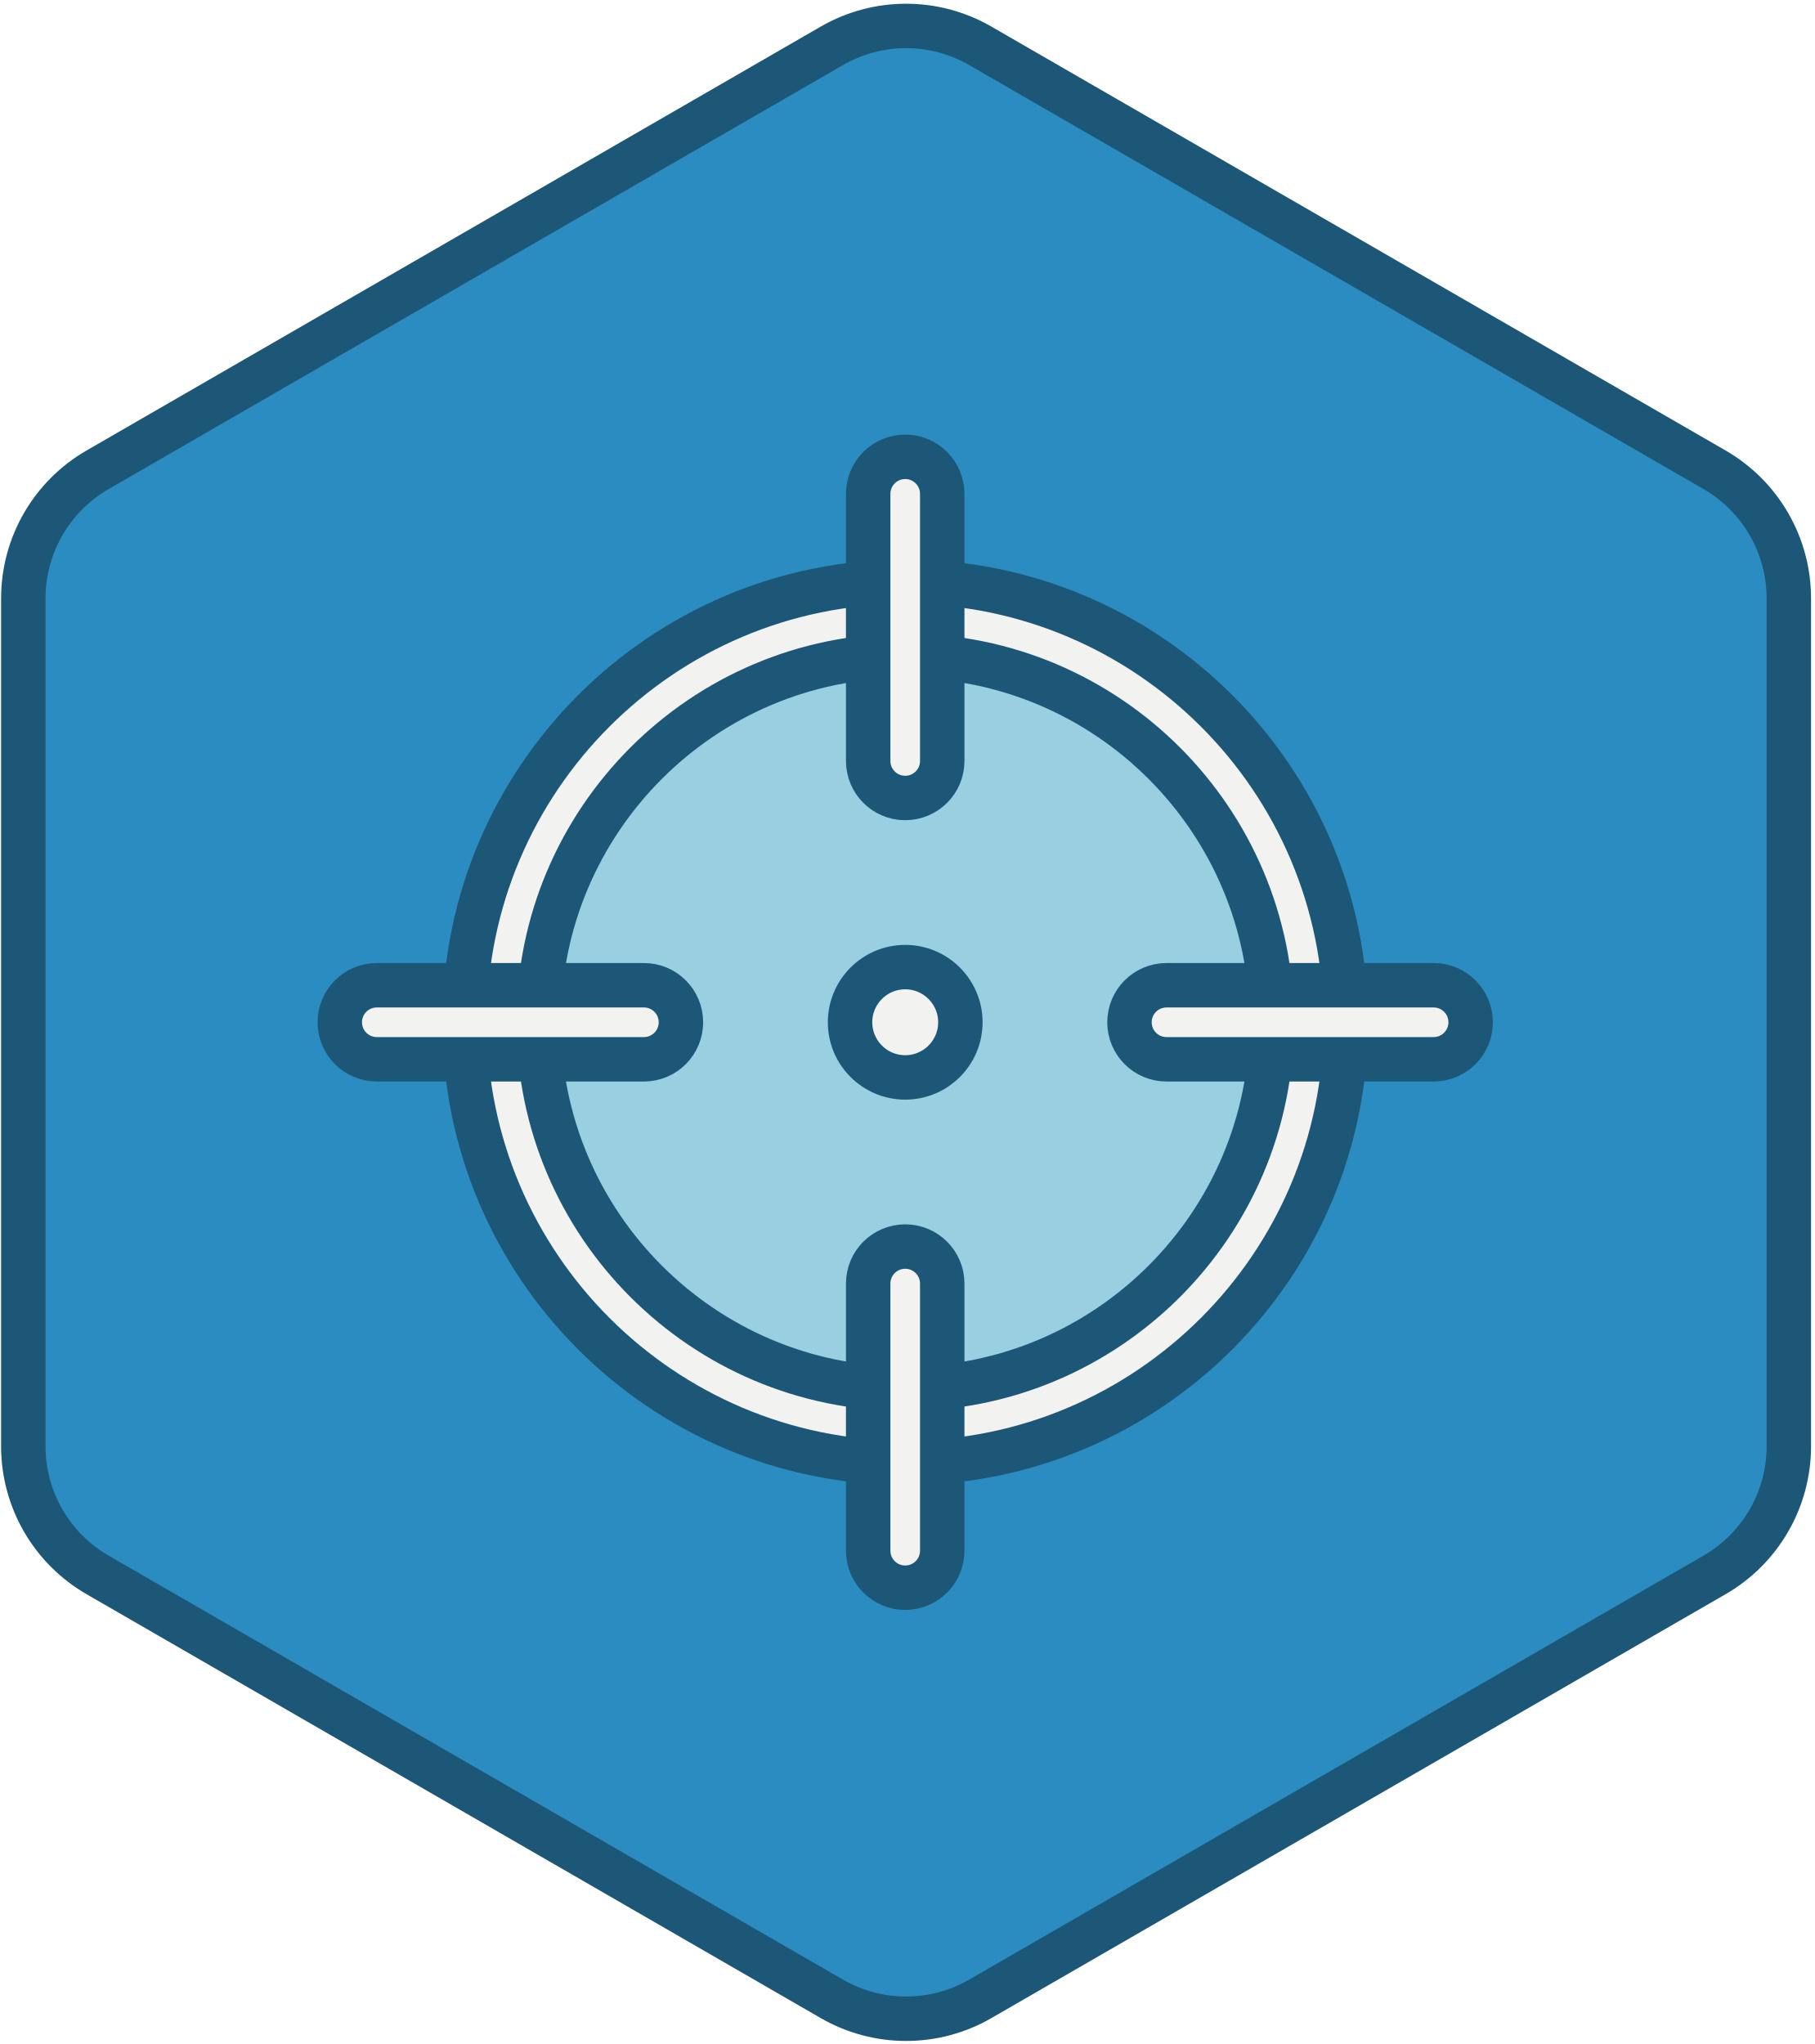
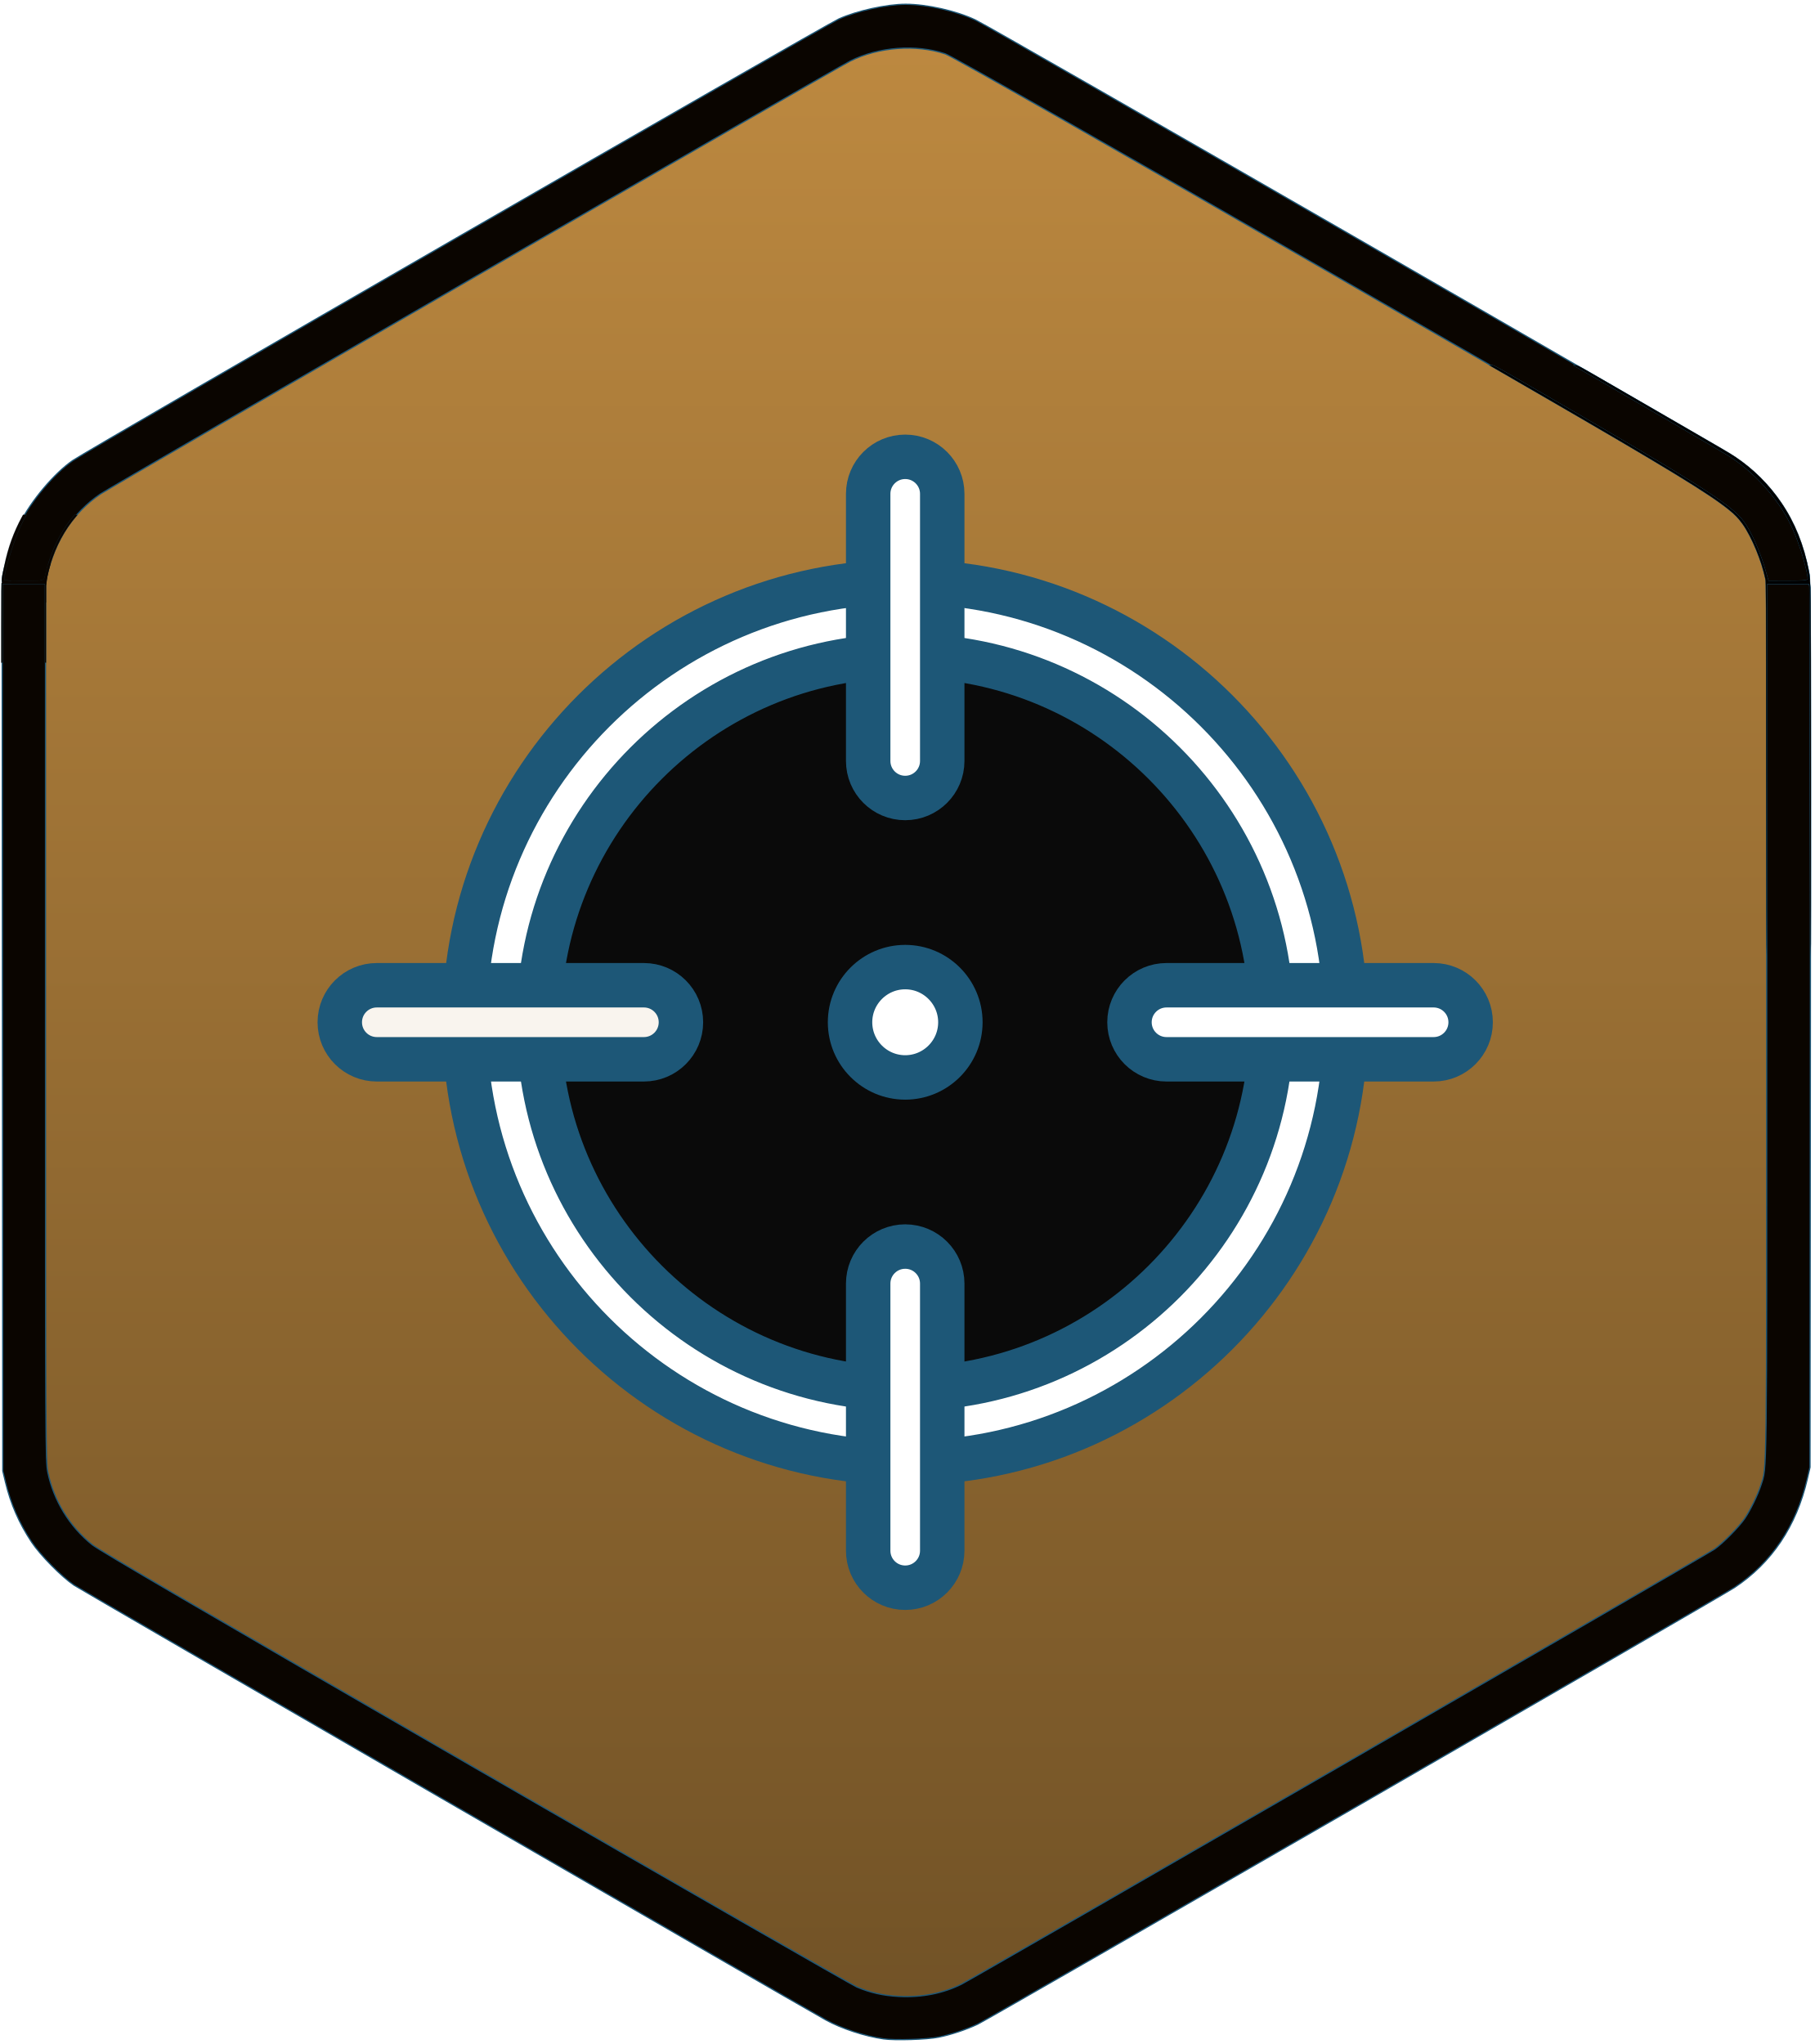
- <svg xmlns="http://www.w3.org/2000/svg" width="245px" height="276px" viewBox="0 0 245 276" version="1.1">
-   <defs />
+ <svg xmlns="http://www.w3.org/2000/svg" width="245px" height="276px" viewBox="0 0 245 276" version="1.1" id="svg112">
+   <defs id="defs86">
+     <linearGradient gradientUnits="userSpaceOnUse" x1="119.351" y1="-0.497" x2="119.351" y2="268.589" id="gradient-0">
+       <stop offset="0" style="stop-color: rgba(189, 137, 64, 1)" />
+       <stop offset="1" style="stop-color: rgba(113, 82, 38, 1)" />
+     </linearGradient>
+   </defs>
  <g id="Home" stroke="none" stroke-width="1" fill="none" fill-rule="evenodd">
    <g id="Campaign-Objective" transform="translate(3, 4)">
-       <path d="M10.172,59.437 L109.328,2.189 C115.53,-1.392 123.172,-1.392 129.375,2.189 L228.531,59.437 C234.733,63.018 238.554,69.636 238.554,76.798 L238.554,191.294 C238.554,198.456 234.733,205.074 228.531,208.655 L129.375,265.903 C123.172,269.484 115.53,269.484 109.328,265.903 L10.172,208.655 C3.969,205.074 0.148,198.456 0.148,191.294 L0.148,76.798 C0.148,69.636 3.969,63.018 10.172,59.437 L10.172,59.437 Z" id="Fill-1537" fill="#2A8CC0" />
-       <path d="M10.172,59.437 L109.328,2.189 C115.53,-1.392 123.172,-1.392 129.375,2.189 L228.531,59.437 C234.733,63.018 238.554,69.636 238.554,76.798 L238.554,191.294 C238.554,198.456 234.733,205.074 228.531,208.655 L129.375,265.903 C123.172,269.484 115.53,269.484 109.328,265.903 L10.172,208.655 C3.969,205.074 0.148,198.456 0.148,191.294 L0.148,76.798 C0.148,69.636 3.969,63.018 10.172,59.437 L10.172,59.437 Z" id="Stroke-1538" stroke="#1D5777" stroke-width="6" stroke-linecap="round" stroke-linejoin="round" />
-       <path d="M173.73,134.036 C173.73,164.133 149.331,188.531 119.235,188.531 C89.138,188.531 64.74,164.133 64.74,134.036 C64.74,103.94 89.138,79.541 119.235,79.541 C149.331,79.541 173.73,103.94 173.73,134.036 L173.73,134.036 Z" id="Fill-1539" fill="#9ACFE2" />
-       <path d="M173.73,134.036 C173.73,164.133 149.331,188.531 119.235,188.531 C89.138,188.531 64.74,164.133 64.74,134.036 C64.74,103.94 89.138,79.541 119.235,79.541 C149.331,79.541 173.73,103.94 173.73,134.036 L173.73,134.036 Z" id="Stroke-1540" stroke="#1D5777" stroke-width="6" stroke-linecap="round" stroke-linejoin="round" />
-       <path d="M119.234,193.531 C86.428,193.531 59.739,166.842 59.739,134.036 C59.739,101.231 86.428,74.542 119.234,74.542 C152.041,74.542 178.73,101.231 178.73,134.036 C178.73,166.842 152.041,193.531 119.234,193.531 L119.234,193.531 Z M119.234,84.541 C91.942,84.541 69.739,106.745 69.739,134.036 C69.739,161.328 91.942,183.532 119.234,183.532 C146.526,183.532 168.73,161.328 168.73,134.036 C168.73,106.745 146.526,84.541 119.234,84.541 L119.234,84.541 Z" id="Fill-1541" fill="#F2F2F1" />
-       <path d="M119.234,193.531 C86.428,193.531 59.739,166.842 59.739,134.036 C59.739,101.231 86.428,74.542 119.234,74.542 C152.041,74.542 178.73,101.231 178.73,134.036 C178.73,166.842 152.041,193.531 119.234,193.531 L119.234,193.531 Z M119.234,84.541 C91.942,84.541 69.739,106.745 69.739,134.036 C69.739,161.328 91.942,183.532 119.234,183.532 C146.526,183.532 168.73,161.328 168.73,134.036 C168.73,106.745 146.526,84.541 119.234,84.541 L119.234,84.541 Z" id="Stroke-1542" stroke="#1D5777" stroke-width="6" stroke-linecap="round" stroke-linejoin="round" />
-       <path d="M119.235,141.485 C115.127,141.485 111.786,138.144 111.786,134.036 C111.786,129.929 115.127,126.587 119.235,126.587 C123.342,126.587 126.684,129.929 126.684,134.036 C126.684,138.144 123.342,141.485 119.235,141.485 L119.235,141.485 Z" id="Fill-1543" fill="#F2F2F1" />
-       <path d="M119.235,141.485 C115.127,141.485 111.786,138.144 111.786,134.036 C111.786,129.929 115.127,126.587 119.235,126.587 C123.342,126.587 126.684,129.929 126.684,134.036 C126.684,138.144 123.342,141.485 119.235,141.485 L119.235,141.485 Z" id="Stroke-1544" stroke="#1D5777" stroke-width="6" stroke-linecap="round" stroke-linejoin="round" />
-       <path d="M119.235,103.752 C116.473,103.752 114.235,101.513 114.235,98.752 L114.235,62.683 C114.235,59.922 116.473,57.684 119.235,57.684 C121.996,57.684 124.235,59.922 124.235,62.683 L124.235,98.752 C124.235,101.513 121.996,103.752 119.235,103.752 L119.235,103.752 Z" id="Fill-1545" fill="#F2F2F1" />
-       <path d="M119.235,103.752 C116.473,103.752 114.235,101.513 114.235,98.752 L114.235,62.683 C114.235,59.922 116.473,57.684 119.235,57.684 C121.996,57.684 124.235,59.922 124.235,62.683 L124.235,98.752 C124.235,101.513 121.996,103.752 119.235,103.752 L119.235,103.752 Z" id="Stroke-1546" stroke="#1D5777" stroke-width="6" stroke-linecap="round" stroke-linejoin="round" />
-       <path d="M119.235,169.321 L119.235,205.39" id="Fill-1547" fill="#F2F2F1" />
-       <path d="M119.235,169.321 L119.235,205.39" id="Stroke-1548" stroke="#1D5777" />
-       <path d="M119.235,210.389 C116.473,210.389 114.235,208.151 114.235,205.389 L114.235,169.321 C114.235,166.559 116.473,164.321 119.235,164.321 C121.996,164.321 124.235,166.559 124.235,169.321 L124.235,205.389 C124.235,208.151 121.996,210.389 119.235,210.389 L119.235,210.389 Z" id="Fill-1549" fill="#F2F2F1" />
-       <path d="M119.235,210.389 C116.473,210.389 114.235,208.151 114.235,205.389 L114.235,169.321 C114.235,166.559 116.473,164.321 119.235,164.321 C121.996,164.321 124.235,166.559 124.235,169.321 L124.235,205.389 C124.235,208.151 121.996,210.389 119.235,210.389 L119.235,210.389 Z" id="Stroke-1550" stroke="#1D5777" stroke-width="6" stroke-linecap="round" stroke-linejoin="round" />
-       <path d="M190.588,134.036 L154.52,134.036" id="Fill-1551" fill="#F2F2F1" />
-       <path d="M190.588,134.036 L154.52,134.036" id="Stroke-1552" stroke="#1D5777" />
-       <path d="M190.588,139.036 L154.52,139.036 C151.758,139.036 149.519,136.798 149.519,134.036 C149.519,131.275 151.758,129.037 154.52,129.037 L190.588,129.037 C193.349,129.037 195.588,131.275 195.588,134.036 C195.588,136.798 193.349,139.036 190.588,139.036 L190.588,139.036 Z" id="Fill-1553" fill="#F2F2F1" />
-       <path d="M190.588,139.036 L154.52,139.036 C151.758,139.036 149.519,136.798 149.519,134.036 C149.519,131.275 151.758,129.037 154.52,129.037 L190.588,129.037 C193.349,129.037 195.588,131.275 195.588,134.036 C195.588,136.798 193.349,139.036 190.588,139.036 L190.588,139.036 Z" id="Stroke-1554" stroke="#1D5777" stroke-width="6" stroke-linecap="round" stroke-linejoin="round" />
-       <path d="M83.95,134.036 L47.881,134.036" id="Fill-1555" fill="#F2F2F1" />
-       <path d="M83.95,134.036 L47.881,134.036" id="Stroke-1556" stroke="#1D5777" />
-       <path d="M83.95,139.036 L47.882,139.036 C45.12,139.036 42.882,136.798 42.882,134.036 C42.882,131.275 45.12,129.037 47.882,129.037 L83.95,129.037 C86.712,129.037 88.95,131.275 88.95,134.036 C88.95,136.798 86.712,139.036 83.95,139.036 L83.95,139.036 Z" id="Fill-1557" fill="#F2F2F1" />
-       <path d="M83.95,139.036 L47.882,139.036 C45.12,139.036 42.882,136.798 42.882,134.036 C42.882,131.275 45.12,129.037 47.882,129.037 L83.95,129.037 C86.712,129.037 88.95,131.275 88.95,134.036 C88.95,136.798 86.712,139.036 83.95,139.036 L83.95,139.036 Z" id="Stroke-1558" stroke="#1D5777" stroke-width="6" stroke-linecap="round" stroke-linejoin="round" />
+       <path d="M10.172,59.437 L109.328,2.189 C115.53,-1.392 123.172,-1.392 129.375,2.189 L228.531,59.437 C234.733,63.018 238.554,69.636 238.554,76.798 L238.554,191.294 C238.554,198.456 234.733,205.074 228.531,208.655 L129.375,265.903 C123.172,269.484 115.53,269.484 109.328,265.903 L10.172,208.655 C3.969,205.074 0.148,198.456 0.148,191.294 L0.148,76.798 C0.148,69.636 3.969,63.018 10.172,59.437 L10.172,59.437 Z" id="Fill-1537" style="fill: url(#gradient-0);" />
+       <path d="M173.73,134.036 C173.73,164.133 149.331,188.531 119.235,188.531 C89.138,188.531 64.74,164.133 64.74,134.036 C64.74,103.94 89.138,79.541 119.235,79.541 C149.331,79.541 173.73,103.94 173.73,134.036 L173.73,134.036 Z" id="Fill-1539" style="fill: rgb(189, 137, 64);" />
+       <path d="M173.73,134.036 C173.73,164.133 149.331,188.531 119.235,188.531 C89.138,188.531 64.74,164.133 64.74,134.036 C64.74,103.94 89.138,79.541 119.235,79.541 C149.331,79.541 173.73,103.94 173.73,134.036 L173.73,134.036 Z" id="Stroke-1540" stroke="#1D5777" stroke-width="6" stroke-linecap="round" stroke-linejoin="round" style="fill: rgb(10, 10, 10);" />
+       <path d="M119.234,193.531 C86.428,193.531 59.739,166.842 59.739,134.036 C59.739,101.231 86.428,74.542 119.234,74.542 C152.041,74.542 178.73,101.231 178.73,134.036 C178.73,166.842 152.041,193.531 119.234,193.531 L119.234,193.531 Z M119.234,84.541 C91.942,84.541 69.739,106.745 69.739,134.036 C69.739,161.328 91.942,183.532 119.234,183.532 C146.526,183.532 168.73,161.328 168.73,134.036 C168.73,106.745 146.526,84.541 119.234,84.541 L119.234,84.541 Z" id="Fill-1541" style="fill: rgb(189, 137, 64);" />
+       <path d="M119.234,193.531 C86.428,193.531 59.739,166.842 59.739,134.036 C59.739,101.231 86.428,74.542 119.234,74.542 C152.041,74.542 178.73,101.231 178.73,134.036 C178.73,166.842 152.041,193.531 119.234,193.531 L119.234,193.531 Z M119.234,84.541 C91.942,84.541 69.739,106.745 69.739,134.036 C69.739,161.328 91.942,183.532 119.234,183.532 C146.526,183.532 168.73,161.328 168.73,134.036 C168.73,106.745 146.526,84.541 119.234,84.541 L119.234,84.541 Z" id="Stroke-1542" stroke="#1D5777" stroke-width="6" stroke-linecap="round" stroke-linejoin="round" style="fill: rgb(255, 255, 255);" />
+       <path d="M119.235,141.485 C115.127,141.485 111.786,138.144 111.786,134.036 C111.786,129.929 115.127,126.587 119.235,126.587 C123.342,126.587 126.684,129.929 126.684,134.036 C126.684,138.144 123.342,141.485 119.235,141.485 L119.235,141.485 Z" id="Fill-1543" style="fill: rgb(189, 137, 64);" />
+       <path d="M119.235,141.485 C115.127,141.485 111.786,138.144 111.786,134.036 C111.786,129.929 115.127,126.587 119.235,126.587 C123.342,126.587 126.684,129.929 126.684,134.036 C126.684,138.144 123.342,141.485 119.235,141.485 L119.235,141.485 Z" id="Stroke-1544" stroke="#1D5777" stroke-width="6" stroke-linecap="round" stroke-linejoin="round" style="fill: rgb(255, 255, 255);" />
+       <path d="M119.235,103.752 C116.473,103.752 114.235,101.513 114.235,98.752 L114.235,62.683 C114.235,59.922 116.473,57.684 119.235,57.684 C121.996,57.684 124.235,59.922 124.235,62.683 L124.235,98.752 C124.235,101.513 121.996,103.752 119.235,103.752 L119.235,103.752 Z" id="Fill-1545" style="fill: rgb(189, 137, 64);" />
+       <path d="M119.235,103.752 C116.473,103.752 114.235,101.513 114.235,98.752 L114.235,62.683 C114.235,59.922 116.473,57.684 119.235,57.684 C121.996,57.684 124.235,59.922 124.235,62.683 L124.235,98.752 C124.235,101.513 121.996,103.752 119.235,103.752 L119.235,103.752 Z" id="Stroke-1546" stroke="#1D5777" stroke-width="6" stroke-linecap="round" stroke-linejoin="round" style="fill: rgb(255, 255, 255);" />
+       <path d="M119.235,169.321 L119.235,205.39" id="Fill-1547" style="fill: rgb(189, 137, 64);" />
+       <path d="M119.235,169.321 L119.235,205.39" id="Stroke-1548" stroke="#1D5777" style="fill: rgb(189, 137, 64);" />
+       <path d="M119.235,210.389 C116.473,210.389 114.235,208.151 114.235,205.389 L114.235,169.321 C114.235,166.559 116.473,164.321 119.235,164.321 C121.996,164.321 124.235,166.559 124.235,169.321 L124.235,205.389 C124.235,208.151 121.996,210.389 119.235,210.389 L119.235,210.389 Z" id="Fill-1549" style="fill: rgb(189, 137, 64);" />
+       <path d="M119.235,210.389 C116.473,210.389 114.235,208.151 114.235,205.389 L114.235,169.321 C114.235,166.559 116.473,164.321 119.235,164.321 C121.996,164.321 124.235,166.559 124.235,169.321 L124.235,205.389 C124.235,208.151 121.996,210.389 119.235,210.389 L119.235,210.389 Z" id="Stroke-1550" stroke="#1D5777" stroke-width="6" stroke-linecap="round" stroke-linejoin="round" style="fill: rgb(255, 255, 255);" />
+       <path d="M190.588,134.036 L154.52,134.036" id="Fill-1551" style="fill: rgb(189, 137, 64);" />
+       <path d="M190.588,134.036 L154.52,134.036" id="Stroke-1552" stroke="#1D5777" style="fill: rgb(189, 137, 64);" />
+       <path d="M190.588,139.036 L154.52,139.036 C151.758,139.036 149.519,136.798 149.519,134.036 C149.519,131.275 151.758,129.037 154.52,129.037 L190.588,129.037 C193.349,129.037 195.588,131.275 195.588,134.036 C195.588,136.798 193.349,139.036 190.588,139.036 L190.588,139.036 Z" id="Fill-1553" style="fill: rgb(189, 137, 64);" />
+       <path d="M190.588,139.036 L154.52,139.036 C151.758,139.036 149.519,136.798 149.519,134.036 C149.519,131.275 151.758,129.037 154.52,129.037 L190.588,129.037 C193.349,129.037 195.588,131.275 195.588,134.036 C195.588,136.798 193.349,139.036 190.588,139.036 L190.588,139.036 Z" id="Stroke-1554" stroke="#1D5777" stroke-width="6" stroke-linecap="round" stroke-linejoin="round" style="fill: rgb(255, 255, 255);" />
+       <path d="M83.95,134.036 L47.881,134.036" id="Fill-1555" style="fill: rgb(189, 137, 64);" />
+       <path d="M83.95,134.036 L47.881,134.036" id="Stroke-1556" stroke="#1D5777" style="fill: rgb(189, 137, 64);" />
+       <path d="M83.95,139.036 L47.882,139.036 C45.12,139.036 42.882,136.798 42.882,134.036 C42.882,131.275 45.12,129.037 47.882,129.037 L83.95,129.037 C86.712,129.037 88.95,131.275 88.95,134.036 C88.95,136.798 86.712,139.036 83.95,139.036 L83.95,139.036 Z" id="Fill-1557" style="fill: rgb(189, 137, 64);" />
+       <path d="M83.95,139.036 L47.882,139.036 C45.12,139.036 42.882,136.798 42.882,134.036 C42.882,131.275 45.12,129.037 47.882,129.037 L83.95,129.037 C86.712,129.037 88.95,131.275 88.95,134.036 C88.95,136.798 86.712,139.036 83.95,139.036 L83.95,139.036 Z" id="Stroke-1558" stroke="#1D5777" stroke-width="6" stroke-linecap="round" stroke-linejoin="round" style="fill: rgba(255, 255, 255, 0.91);" />
+       <path style="fill-opacity: 1; stroke: rgb(29, 87, 119); stroke-width: 0.167; stroke-opacity: 1; fill: rgb(10, 5, 0);" d="m 119.326,275.308 c -2.494,-0.345 -5.732,-1.406 -7.801,-2.555 C 107.223,270.362 10.951,214.692 9.991,214.039 8.297,212.888 5.435,209.983 4.28,208.243 2.577,205.678 1.447,203.087 0.739,200.13 L 0.379,198.624 0.332,138.699 0.286,78.773 H 3.214 6.143 l 0.002,59.256 c 0.002,57.116 0.013,59.311 0.313,60.764 0.792,3.835 2.939,7.343 5.989,9.783 0.998,0.799 14.72,8.8 51.714,30.154 27.695,15.987 50.89,29.295 51.543,29.573 1.811,0.77 3.568,1.163 5.702,1.274 3.038,0.157 5.954,-0.416 8.433,-1.66 1.775,-0.89 100.661,-58.019 101.702,-58.756 1.126,-0.797 3.26,-2.964 4.051,-4.113 0.736,-1.07 1.784,-3.222 2.192,-4.501 0.822,-2.577 0.782,0.574 0.782,-62.518 V 78.773 h 2.878 2.878 l 0.098,0.544 c 0.054,0.299 0.074,27.153 0.045,59.675 l -0.052,59.131 -0.368,1.589 c -1.468,6.345 -4.802,11.314 -9.828,14.647 -1.969,1.305 -100.631,58.229 -102.204,58.967 -1.589,0.745 -3.564,1.401 -5.28,1.751 -1.528,0.312 -5.853,0.447 -7.411,0.232 z" id="path118" transform="translate(-3,-4)" />
+       <path style="fill-opacity: 1; stroke: rgb(29, 87, 119); stroke-width: 0.335; stroke-opacity: 1; paint-order: stroke markers; fill: rgb(10, 5, 0);" d="m 0.386,78.425 c 0,-1.242 1.347,-5.591 2.402,-7.755 1.439,-2.952 4.619,-6.727 7.094,-8.422 C 12.274,60.61 111.192,3.6 113.311,2.638 c 2.399,-1.089 6.43,-1.977 8.974,-1.977 2.856,0 6.83,0.895 9.401,2.118 2.444,1.162 98.46,56.48 102.116,58.832 3.198,2.057 6.507,5.751 8.094,9.035 1.159,2.399 2.353,6.202 2.369,7.546 0.004,0.301 -0.773,0.418 -2.784,0.418 h -2.789 l -0.581,-2.09 C 237.792,75.371 237.052,73.528 236.467,72.426 234.168,68.089 236.127,69.32 180.497,37.248 152.368,21.032 128.601,7.508 127.681,7.197 123.729,5.859 118.61,6.243 114.782,8.166 112.449,9.338 15.206,65.485 13.506,66.642 9.802,69.163 7.311,72.963 6.265,77.69 c -0.203,0.915 -0.218,0.92 -3.041,0.92 -1.56,0 -2.837,-0.083 -2.837,-0.185 z" id="path170" transform="translate(-3,-4)" />
+       <path style="fill-opacity: 1; stroke: rgb(29, 87, 119); stroke-width: 0.059; stroke-opacity: 1; fill: rgb(0, 0, 0); paint-order: stroke;" d="M 235.505 99.945 C 235.49 75.885 235.484 74.652 235.383 74.152 C 234.898 71.758 233.538 68.477 232.327 66.782 C 231.78 66.016 231.295 65.501 230.528 64.876 C 227.84 62.68 222.26 59.277 204.708 49.128 C 202.187 47.67 199.672 46.216 199.12 45.896 L 198.115 45.315 L 198.406 45.315 C 198.681 45.315 198.913 45.44 202.752 47.661 C 226.231 61.248 230.737 64.095 232.458 66.427 C 233.465 67.792 234.678 70.528 235.397 73.051 L 235.793 74.441 L 238.066 74.438 C 240.251 74.436 240.946 74.391 241.095 74.242 C 241.246 74.091 240.771 72.044 240.168 70.242 C 239.637 68.656 239.314 67.855 238.714 66.634 C 237.02 63.188 233.695 59.554 230.345 57.489 C 229.105 56.724 218.331 50.445 210.871 46.139 L 209.494 45.344 L 209.751 45.327 C 209.994 45.31 210.194 45.416 213.199 47.153 C 214.953 48.167 218.97 50.487 222.125 52.309 C 229.87 56.783 230.602 57.211 231.321 57.692 C 233.759 59.322 235.858 61.408 237.524 63.855 C 239.371 66.568 240.606 69.637 241.249 73.11 C 241.524 74.59 241.517 74.011 241.537 100.329 C 241.548 115.199 241.534 125.212 241.501 125.212 C 241.469 125.212 241.435 115.126 241.416 100.241 C 241.398 86.337 241.362 75.177 241.333 75.062 L 241.281 74.855 L 238.46 74.84 L 235.638 74.824 L 235.638 100.018 C 235.638 116.62 235.618 125.212 235.58 125.212 C 235.541 125.212 235.516 116.584 235.505 99.945 Z" id="path172" />
+       <path style="fill-opacity: 1; stroke: rgb(29, 87, 119); stroke-width: 0.015; stroke-opacity: 1; fill: rgb(10, 5, 0);" d="M -2.837 80.775 C -2.837 78.032 -2.83 75.965 -2.822 75.818 C -2.815 75.68 -2.804 75.372 -2.799 75.134 C -2.791 74.797 -2.785 74.702 -2.77 74.702 C -2.738 74.702 -2.727 74.551 -2.754 74.473 C -2.803 74.329 -2.722 73.748 -2.548 72.987 C -2.511 72.828 -2.446 72.522 -2.402 72.307 C -1.924 69.961 -1.153 67.831 -0.042 65.788 L 0.112 65.506 L 0.359 65.506 L 0.607 65.506 L 0.55 65.598 C 0.318 65.978 -0.034 66.652 -0.247 67.124 C -1.019 68.834 -1.916 71.55 -2.296 73.327 C -2.387 73.753 -2.467 74.295 -2.442 74.32 C -2.415 74.347 -1.903 74.392 -1.271 74.422 C -0.758 74.446 1.188 74.456 1.71 74.437 C 2.696 74.401 2.898 74.338 3.009 74.032 C 3.03 73.974 3.08 73.783 3.12 73.608 C 3.695 71.089 4.59 68.977 5.911 67.021 C 6.213 66.574 6.744 65.874 7.025 65.554 L 7.067 65.506 L 7.276 65.506 L 7.484 65.506 L 7.442 65.555 C 7.154 65.896 6.922 66.179 6.764 66.385 C 5.28 68.314 4.196 70.6 3.558 73.148 C 3.417 73.711 3.337 74.151 3.261 74.783 L 3.224 75.093 L 3.224 80.287 L 3.224 85.48 L 3.143 85.48 L 3.061 85.48 L 3.061 80.165 L 3.061 74.85 L 0.215 74.85 L -2.631 74.85 L -2.631 80.165 L -2.631 85.48 L -2.734 85.48 L -2.838 85.48 Z" id="path174" />
+       <path style="fill-opacity: 1; stroke: rgb(29, 87, 119); stroke-width: 0.004; stroke-opacity: 1; fill: rgb(189, 137, 64);" d="" id="path190" transform="translate(-3,-4)" />
+       <path style="fill-opacity: 1; stroke: rgb(29, 87, 119); stroke-width: 0.004; stroke-opacity: 1; fill: rgb(10, 5, 0);" d="M 6.069,80.101 V 78.841 H 3.792 1.514 V 78.63 78.419 l 0.032,0.002 c 0.34,0.023 1.197,0.035 2.329,0.032 0.405,-0.001 0.766,-0.004 0.822,-0.006 0.182,-0.008 0.282,-0.012 0.379,-0.018 0.524,-0.032 0.74,-0.091 0.857,-0.236 0.032,-0.04 0.07,-0.115 0.09,-0.178 0.028,-0.088 0.073,-0.265 0.137,-0.543 0.098,-0.422 0.215,-0.864 0.341,-1.288 L 6.531,76.084 H 6.687 c 0.099,0 0.156,0.001 0.156,0.004 0,0.002 -0.017,0.059 -0.037,0.126 -0.164,0.546 -0.307,1.1 -0.393,1.529 -0.069,0.345 -0.112,0.626 -0.178,1.178 l -0.022,0.179 v 1.13 1.13 h -0.072 -0.072 z" id="path192" transform="translate(-3,-4)" />
    </g>
  </g>
</svg>
